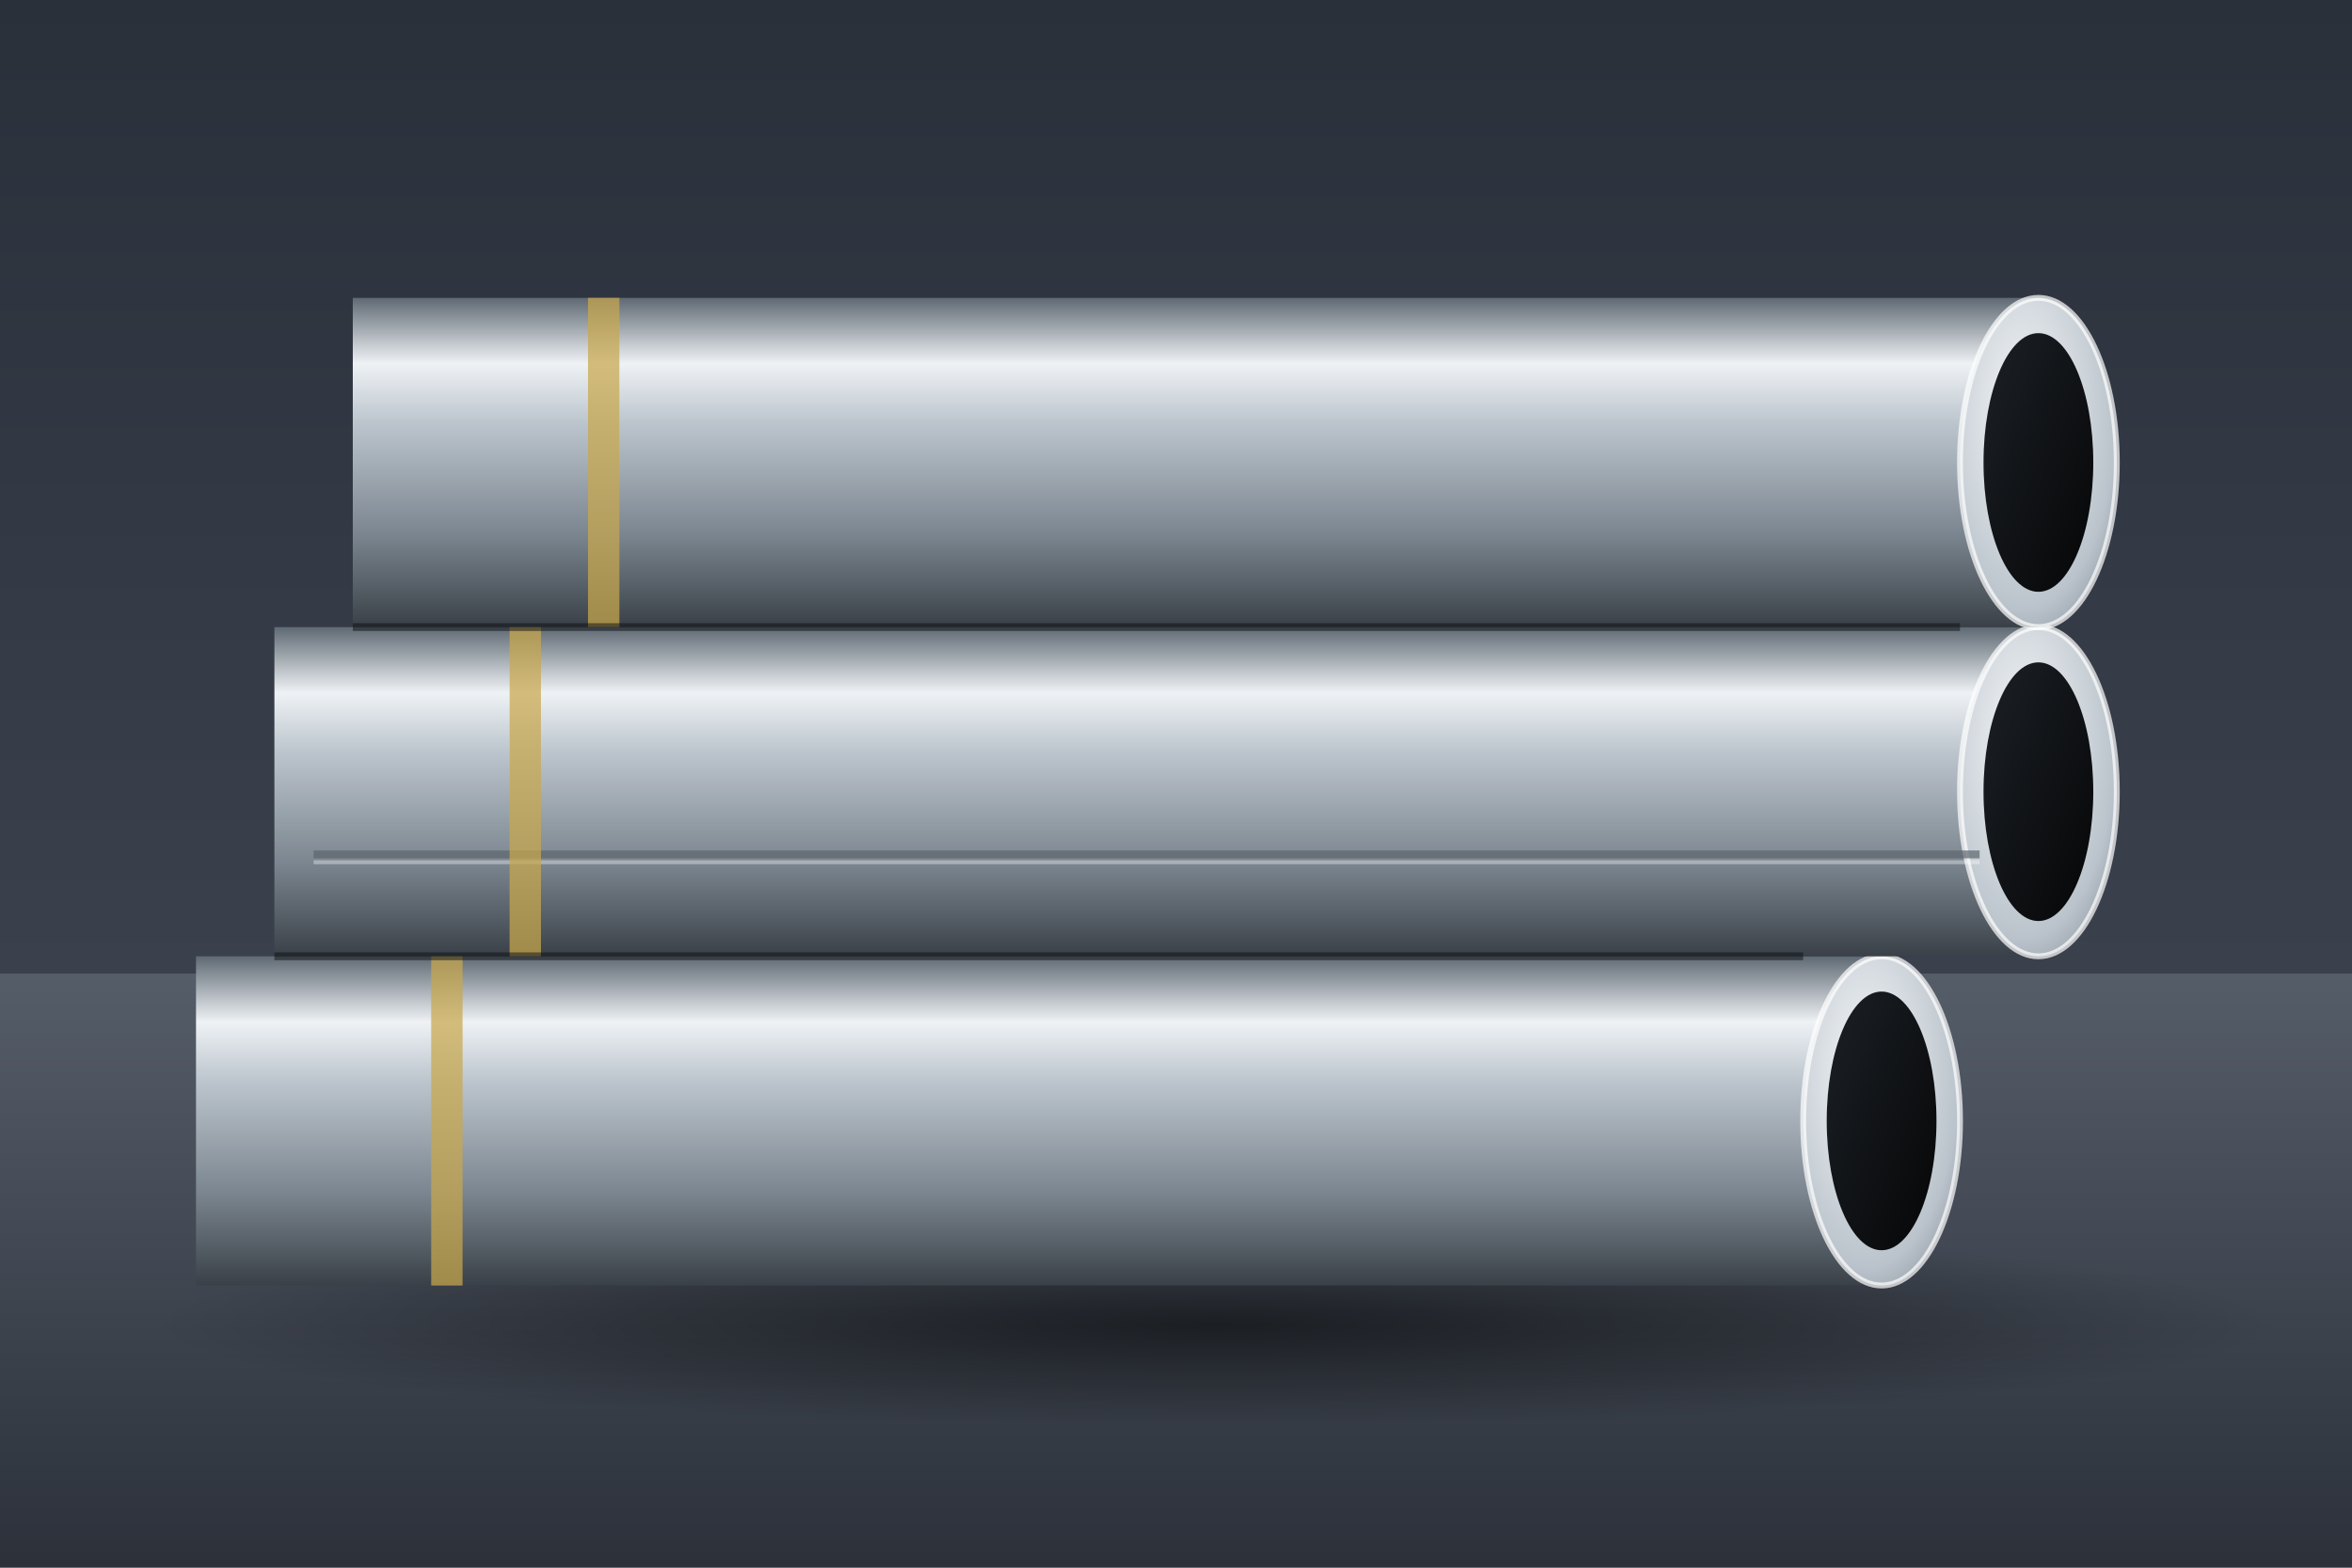
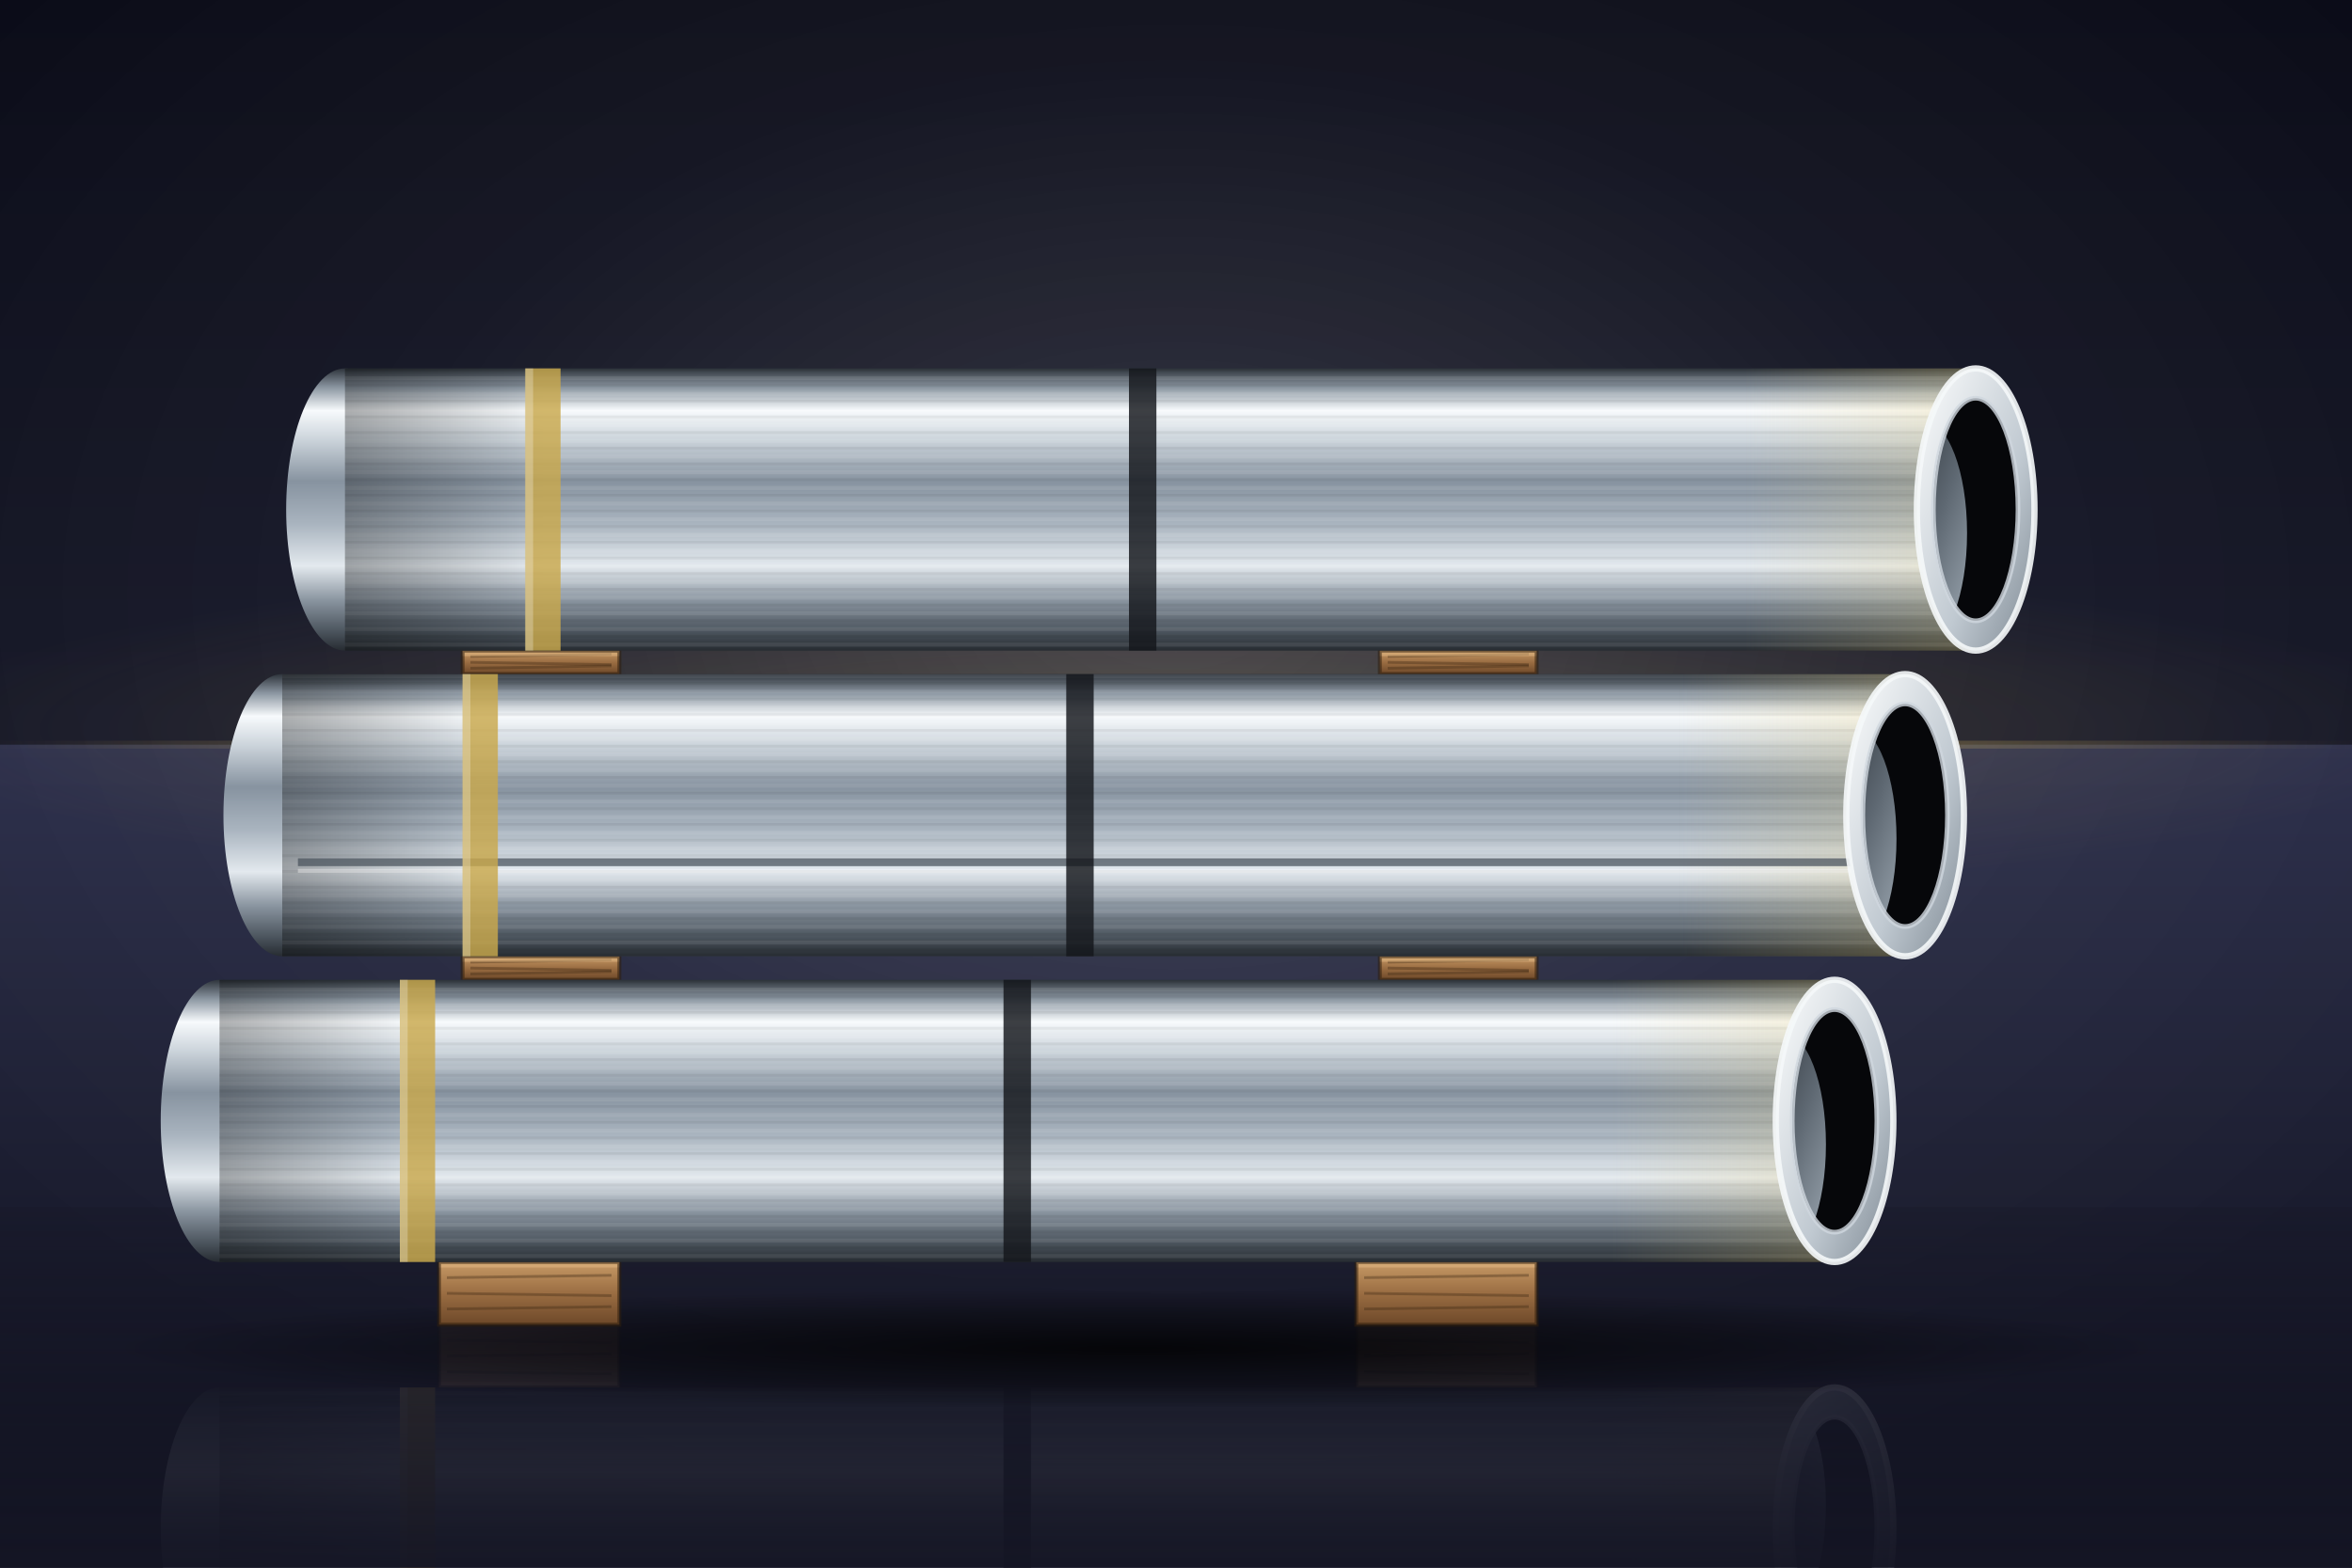
- <svg xmlns="http://www.w3.org/2000/svg" viewBox="0 0 600 400" role="img" aria-label="Stainless steel pipes">
+ <svg xmlns="http://www.w3.org/2000/svg" xmlns:xlink="http://www.w3.org/1999/xlink" viewBox="0 0 600 400" role="img" aria-label="Stack of stainless steel pipes on timber bearers">
  <defs>
-     <linearGradient id="bg" x1="0" y1="0" x2="0" y2="1">
-       <stop offset="0" stop-color="#2a303a" />
-       <stop offset="0.62" stop-color="#3a414d" />
-       <stop offset="0.62" stop-color="#555d69" />
-       <stop offset="1" stop-color="#2b3039" />
+     <linearGradient id="wall" x1="0" y1="0" x2="0" y2="1">
+       <stop offset="0" stop-color="#0b0c18" />
+       <stop offset="1" stop-color="#1d2036" />
    </linearGradient>
-     <linearGradient id="cyl" x1="0" y1="0" x2="0" y2="1">
-       <stop offset="0" stop-color="#5f6973" />
-       <stop offset="0.2" stop-color="#eef2f5" />
-       <stop offset="0.38" stop-color="#bcc5cd" />
-       <stop offset="0.72" stop-color="#7b858f" />
-       <stop offset="1" stop-color="#394047" />
+     <linearGradient id="floor" gradientUnits="userSpaceOnUse" x1="0" y1="190" x2="0" y2="400">
+       <stop offset="0" stop-color="#2b2e4a" />
+       <stop offset="1" stop-color="#0d0e19" />
    </linearGradient>
-     <radialGradient id="ring" cx="0.4" cy="0.35" r="0.85">
-       <stop offset="0" stop-color="#f6f8fa" />
-       <stop offset="0.7" stop-color="#bac3cb" />
-       <stop offset="1" stop-color="#7e8892" />
+     <linearGradient id="hair" x1="0" y1="0" x2="1" y2="0">
+       <stop offset="0" stop-color="#c9a84c" stop-opacity="0" />
+       <stop offset="0.5" stop-color="#e8c96a" stop-opacity="0.7" />
+       <stop offset="1" stop-color="#c9a84c" stop-opacity="0" />
+     </linearGradient>
+     <radialGradient id="spot" cx="0.5" cy="0.38" r="0.62">
+       <stop offset="0" stop-color="#fff" stop-opacity="0.16" />
+       <stop offset="0.55" stop-color="#fff" stop-opacity="0.04" />
+       <stop offset="1" stop-color="#fff" stop-opacity="0" />
    </radialGradient>
-     <linearGradient id="bore" x1="0" y1="0" x2="1" y2="1">
-       <stop offset="0" stop-color="#1c2025" />
-       <stop offset="1" stop-color="#050607" />
-     </linearGradient>
+     <radialGradient id="glow" cx="0.5" cy="0.5" r="0.5">
+       <stop offset="0" stop-color="#c9a84c" stop-opacity="0.22" />
+       <stop offset="1" stop-color="#c9a84c" stop-opacity="0" />
+     </radialGradient>
    <radialGradient id="shadow" cx="0.5" cy="0.5" r="0.5">
-       <stop offset="0" stop-color="#000" stop-opacity="0.55" />
+       <stop offset="0" stop-color="#000" stop-opacity="0.78" />
+       <stop offset="0.6" stop-color="#000" stop-opacity="0.35" />
      <stop offset="1" stop-color="#000" stop-opacity="0" />
    </radialGradient>
-     <filter id="soft">
-       <feGaussianBlur stdDeviation="1.1" />
+     <linearGradient id="cyl" x1="0" y1="0" x2="0" y2="1">
+       <stop offset="0" stop-color="#2d333a" />
+       <stop offset="0.07" stop-color="#8d98a3" />
+       <stop offset="0.15" stop-color="#f7fafc" />
+       <stop offset="0.25" stop-color="#cdd5dc" />
+       <stop offset="0.40" stop-color="#8793a0" />
+       <stop offset="0.55" stop-color="#a9b4bf" />
+       <stop offset="0.70" stop-color="#e3e9ee" />
+       <stop offset="0.82" stop-color="#8a95a0" />
+       <stop offset="0.93" stop-color="#4c555e" />
+       <stop offset="1" stop-color="#262b31" />
+     </linearGradient>
+     <linearGradient id="wood" x1="0" y1="0" x2="0" y2="1">
+       <stop offset="0" stop-color="#c79a66" />
+       <stop offset="0.5" stop-color="#9a6d42" />
+       <stop offset="1" stop-color="#6d4829" />
+     </linearGradient>
+     <linearGradient id="woodSide" x1="0" y1="0" x2="1" y2="0">
+       <stop offset="0" stop-color="#5a3c22" />
+       <stop offset="1" stop-color="#7d5532" />
+     </linearGradient>
+     <pattern id="brushH" width="10" height="4" patternUnits="userSpaceOnUse">
+       <rect width="10" height="1" fill="#fff" fill-opacity="0.13" />
+       <rect y="2" width="10" height="0.7" fill="#000" fill-opacity="0.09" />
+     </pattern>
+     <filter id="blur2" x="-10%" y="-50%" width="120%" height="200%">
+       <feGaussianBlur stdDeviation="2" />
    </filter>
+     <filter id="blur5" x="-20%" y="-50%" width="140%" height="200%">
+       <feGaussianBlur stdDeviation="5" />
+     </filter>
+     <linearGradient id="pipeShade" x1="0" y1="0" x2="1" y2="0">
+       <stop offset="0" stop-color="#000" stop-opacity="0.30" />
+       <stop offset="0.12" stop-color="#000" stop-opacity="0" />
+       <stop offset="0.86" stop-color="#e8c96a" stop-opacity="0" />
+       <stop offset="1" stop-color="#e8c96a" stop-opacity="0.24" />
+     </linearGradient>
+     <linearGradient id="pipeEnd" x1="0" y1="0" x2="1" y2="1">
+       <stop offset="0" stop-color="#fdfefe" />
+       <stop offset="0.6" stop-color="#c0c9d1" />
+       <stop offset="1" stop-color="#7e8993" />
+     </linearGradient>
+     <linearGradient id="boreWall2" x1="0" y1="0" x2="1" y2="1">
+       <stop offset="0" stop-color="#20252b" />
+       <stop offset="0.55" stop-color="#5e6872" />
+       <stop offset="1" stop-color="#9ea9b3" />
+     </linearGradient>
+     <linearGradient id="pipeWall" x1="0" y1="0" x2="1" y2="0">
+       <stop offset="0" stop-color="#fff" />
+       <stop offset="1" stop-color="#fff" />
+     </linearGradient>
+     <g id="obj">
+       <rect x="112.0" y="322.0" width="46.0" height="16.0" fill="url(#wood)" />
+       <line x1="114.0" y1="326.0" x2="156.0" y2="325.4" stroke="#3b2713" stroke-opacity="0.35" stroke-width="0.7" />
+       <line x1="114.0" y1="330.0" x2="156.0" y2="330.6" stroke="#3b2713" stroke-opacity="0.35" stroke-width="0.7" />
+       <line x1="114.0" y1="334.0" x2="156.0" y2="333.4" stroke="#3b2713" stroke-opacity="0.35" stroke-width="0.7" />
+       <rect x="112.0" y="322.0" width="46.0" height="1.4" fill="#e0b681" fill-opacity="0.55" />
+       <rect x="112.0" y="322.0" width="46.0" height="16.0" fill="none" stroke="#2f1e0e" stroke-opacity="0.55" />
+       <rect x="346.0" y="322.0" width="46.0" height="16.0" fill="url(#wood)" />
+       <line x1="348.0" y1="326.0" x2="390.0" y2="325.4" stroke="#3b2713" stroke-opacity="0.35" stroke-width="0.7" />
+       <line x1="348.0" y1="330.0" x2="390.0" y2="330.6" stroke="#3b2713" stroke-opacity="0.35" stroke-width="0.7" />
+       <line x1="348.0" y1="334.0" x2="390.0" y2="333.4" stroke="#3b2713" stroke-opacity="0.35" stroke-width="0.7" />
+       <rect x="346.0" y="322.0" width="46.0" height="1.4" fill="#e0b681" fill-opacity="0.55" />
+       <rect x="346.0" y="322.0" width="46.0" height="16.0" fill="none" stroke="#2f1e0e" stroke-opacity="0.55" />
+       <rect x="118.0" y="244.0" width="40.0" height="6.0" fill="url(#wood)" />
+       <line x1="120.0" y1="245.5" x2="156.0" y2="244.9" stroke="#3b2713" stroke-opacity="0.35" stroke-width="0.7" />
+       <line x1="120.0" y1="247.0" x2="156.0" y2="247.6" stroke="#3b2713" stroke-opacity="0.35" stroke-width="0.7" />
+       <line x1="120.0" y1="248.5" x2="156.0" y2="247.9" stroke="#3b2713" stroke-opacity="0.35" stroke-width="0.7" />
+       <rect x="118.0" y="244.0" width="40.0" height="1.4" fill="#e0b681" fill-opacity="0.55" />
+       <rect x="118.0" y="244.0" width="40.0" height="6.0" fill="none" stroke="#2f1e0e" stroke-opacity="0.55" />
+       <rect x="118.0" y="166.0" width="40.0" height="6.0" fill="url(#wood)" />
+       <line x1="120.0" y1="167.5" x2="156.0" y2="166.9" stroke="#3b2713" stroke-opacity="0.35" stroke-width="0.7" />
+       <line x1="120.0" y1="169.0" x2="156.0" y2="169.6" stroke="#3b2713" stroke-opacity="0.35" stroke-width="0.7" />
+       <line x1="120.0" y1="170.5" x2="156.0" y2="169.9" stroke="#3b2713" stroke-opacity="0.35" stroke-width="0.7" />
+       <rect x="118.0" y="166.0" width="40.0" height="1.4" fill="#e0b681" fill-opacity="0.55" />
+       <rect x="118.0" y="166.0" width="40.0" height="6.0" fill="none" stroke="#2f1e0e" stroke-opacity="0.55" />
+       <rect x="352.0" y="244.0" width="40.0" height="6.0" fill="url(#wood)" />
+       <line x1="354.0" y1="245.5" x2="390.0" y2="244.9" stroke="#3b2713" stroke-opacity="0.35" stroke-width="0.7" />
+       <line x1="354.0" y1="247.0" x2="390.0" y2="247.6" stroke="#3b2713" stroke-opacity="0.35" stroke-width="0.7" />
+       <line x1="354.0" y1="248.5" x2="390.0" y2="247.9" stroke="#3b2713" stroke-opacity="0.35" stroke-width="0.7" />
+       <rect x="352.0" y="244.0" width="40.0" height="1.4" fill="#e0b681" fill-opacity="0.55" />
+       <rect x="352.0" y="244.0" width="40.0" height="6.0" fill="none" stroke="#2f1e0e" stroke-opacity="0.55" />
+       <rect x="352.0" y="166.0" width="40.0" height="6.0" fill="url(#wood)" />
+       <line x1="354.0" y1="167.5" x2="390.0" y2="166.9" stroke="#3b2713" stroke-opacity="0.35" stroke-width="0.7" />
+       <line x1="354.0" y1="169.0" x2="390.0" y2="169.6" stroke="#3b2713" stroke-opacity="0.35" stroke-width="0.7" />
+       <line x1="354.0" y1="170.5" x2="390.0" y2="169.9" stroke="#3b2713" stroke-opacity="0.35" stroke-width="0.7" />
+       <rect x="352.0" y="166.0" width="40.0" height="1.4" fill="#e0b681" fill-opacity="0.55" />
+       <rect x="352.0" y="166.0" width="40.0" height="6.0" fill="none" stroke="#2f1e0e" stroke-opacity="0.55" />
+       <ellipse cx="56" cy="286" rx="15" ry="36" fill="url(#cyl)" />
+       <rect x="56" y="250" width="412" height="72" fill="url(#cyl)" />
+       <rect x="56" y="250" width="412" height="72" fill="url(#brushH)" opacity="0.6" />
+       <rect x="56" y="250" width="412" height="72" fill="url(#pipeShade)" />
+       <line x1="68" y1="259" x2="460" y2="259" stroke="#fff" stroke-width="3.2" stroke-opacity="0.85" filter="url(#blur2)" />
+       <line x1="68" y1="311" x2="460" y2="311" stroke="#fff" stroke-width="2" stroke-opacity="0.2" filter="url(#blur2)" />
+       <rect x="102" y="250" width="9" height="72" fill="#c9a84c" fill-opacity="0.82" />
+       <rect x="102" y="250" width="2" height="72" fill="#fff" fill-opacity="0.25" />
+       <rect x="256" y="250" width="7" height="72" fill="#14171b" fill-opacity="0.82" />
+       <ellipse cx="468" cy="286" rx="15" ry="36" fill="url(#pipeEnd)" />
+       <clipPath id="bore0">
+         <ellipse cx="468" cy="286" rx="10.8" ry="28.4" />
+       </clipPath>
+       <ellipse cx="468" cy="286" rx="10.8" ry="28.4" fill="#06070a" />
+       <g clip-path="url(#bore0)">
+         <ellipse cx="455" cy="292" rx="10.8" ry="28.4" fill="url(#boreWall2)" />
+       </g>
+       <ellipse cx="468" cy="286" rx="10.8" ry="28.4" fill="none" stroke="#cfd7de" stroke-width="1.2" stroke-opacity="0.8" />
+       <ellipse cx="468" cy="286" rx="15" ry="36" fill="none" stroke="#f5f8fa" stroke-width="1.6" stroke-opacity="0.9" />
+       <ellipse cx="72" cy="208" rx="15" ry="36" fill="url(#cyl)" />
+       <rect x="72" y="172" width="414" height="72" fill="url(#cyl)" />
+       <rect x="72" y="172" width="414" height="72" fill="url(#brushH)" opacity="0.6" />
+       <rect x="72" y="172" width="414" height="72" fill="url(#pipeShade)" />
+       <line x1="84" y1="181" x2="478" y2="181" stroke="#fff" stroke-width="3.2" stroke-opacity="0.85" filter="url(#blur2)" />
+       <line x1="84" y1="233" x2="478" y2="233" stroke="#fff" stroke-width="2" stroke-opacity="0.2" filter="url(#blur2)" />
+       <line x1="76" y1="220" x2="480" y2="220" stroke="#4d565f" stroke-width="2" stroke-opacity="0.75" />
+       <line x1="76" y1="222.2" x2="480" y2="222.2" stroke="#fff" stroke-width="1" stroke-opacity="0.35" />
+       <rect x="118" y="172" width="9" height="72" fill="#c9a84c" fill-opacity="0.82" />
+       <rect x="118" y="172" width="2" height="72" fill="#fff" fill-opacity="0.25" />
+       <rect x="272" y="172" width="7" height="72" fill="#14171b" fill-opacity="0.82" />
+       <ellipse cx="486" cy="208" rx="15" ry="36" fill="url(#pipeEnd)" />
+       <clipPath id="bore1">
+         <ellipse cx="486" cy="208" rx="10.8" ry="28.4" />
+       </clipPath>
+       <ellipse cx="486" cy="208" rx="10.8" ry="28.4" fill="#06070a" />
+       <g clip-path="url(#bore1)">
+         <ellipse cx="473" cy="214" rx="10.8" ry="28.4" fill="url(#boreWall2)" />
+       </g>
+       <ellipse cx="486" cy="208" rx="10.8" ry="28.4" fill="none" stroke="#cfd7de" stroke-width="1.2" stroke-opacity="0.8" />
+       <ellipse cx="486" cy="208" rx="15" ry="36" fill="none" stroke="#f5f8fa" stroke-width="1.6" stroke-opacity="0.9" />
+       <ellipse cx="88" cy="130" rx="15" ry="36" fill="url(#cyl)" />
+       <rect x="88" y="94" width="416" height="72" fill="url(#cyl)" />
+       <rect x="88" y="94" width="416" height="72" fill="url(#brushH)" opacity="0.6" />
+       <rect x="88" y="94" width="416" height="72" fill="url(#pipeShade)" />
+       <line x1="100" y1="103" x2="496" y2="103" stroke="#fff" stroke-width="3.2" stroke-opacity="0.85" filter="url(#blur2)" />
+       <line x1="100" y1="155" x2="496" y2="155" stroke="#fff" stroke-width="2" stroke-opacity="0.2" filter="url(#blur2)" />
+       <rect x="134" y="94" width="9" height="72" fill="#c9a84c" fill-opacity="0.82" />
+       <rect x="134" y="94" width="2" height="72" fill="#fff" fill-opacity="0.25" />
+       <rect x="288" y="94" width="7" height="72" fill="#14171b" fill-opacity="0.82" />
+       <ellipse cx="504" cy="130" rx="15" ry="36" fill="url(#pipeEnd)" />
+       <clipPath id="bore2">
+         <ellipse cx="504" cy="130" rx="10.8" ry="28.4" />
+       </clipPath>
+       <ellipse cx="504" cy="130" rx="10.8" ry="28.4" fill="#06070a" />
+       <g clip-path="url(#bore2)">
+         <ellipse cx="491" cy="136" rx="10.8" ry="28.4" fill="url(#boreWall2)" />
+       </g>
+       <ellipse cx="504" cy="130" rx="10.8" ry="28.4" fill="none" stroke="#cfd7de" stroke-width="1.2" stroke-opacity="0.8" />
+       <ellipse cx="504" cy="130" rx="15" ry="36" fill="none" stroke="#f5f8fa" stroke-width="1.6" stroke-opacity="0.9" />
+     </g>
+     <linearGradient id="fade" gradientUnits="userSpaceOnUse" x1="0" y1="308.0" x2="0" y2="408.0">
+       <stop offset="0" stop-color="#161727" stop-opacity="0.35" />
+       <stop offset="1" stop-color="#141524" stop-opacity="1" />
+     </linearGradient>
  </defs>
-   <rect width="600" height="400" fill="url(#bg)" />
-   <ellipse cx="310" cy="338" rx="270" ry="26" fill="url(#shadow)" />
-   <g>
-     <rect x="50" y="244" width="430" height="84" fill="url(#cyl)" />
-     <ellipse cx="480" cy="286" rx="20" ry="42" fill="url(#ring)" />
-     <ellipse cx="480" cy="286" rx="14" ry="33" fill="url(#bore)" />
-     <ellipse cx="480" cy="286" rx="20" ry="42" fill="none" stroke="#fff" stroke-width="1.5" opacity="0.7" />
-     <line x1="60" y1="262" x2="470" y2="262" stroke="#fff" stroke-width="3" opacity="0.6" filter="url(#soft)" />
-   </g>
-   <g>
-     <rect x="70" y="160" width="450" height="84" fill="url(#cyl)" />
-     <ellipse cx="520" cy="202" rx="20" ry="42" fill="url(#ring)" />
-     <ellipse cx="520" cy="202" rx="14" ry="33" fill="url(#bore)" />
-     <ellipse cx="520" cy="202" rx="20" ry="42" fill="none" stroke="#fff" stroke-width="1.5" opacity="0.7" />
-     <line x1="80" y1="178" x2="510" y2="178" stroke="#fff" stroke-width="3" opacity="0.6" filter="url(#soft)" />
-     <line x1="80" y1="218" x2="505" y2="218" stroke="#5c656e" stroke-width="2" opacity="0.7" />
-     <line x1="80" y1="220" x2="505" y2="220" stroke="#fff" stroke-width="1" opacity="0.35" />
-   </g>
-   <g>
-     <rect x="90" y="76" width="430" height="84" fill="url(#cyl)" />
-     <ellipse cx="520" cy="118" rx="20" ry="42" fill="url(#ring)" />
-     <ellipse cx="520" cy="118" rx="14" ry="33" fill="url(#bore)" />
-     <ellipse cx="520" cy="118" rx="20" ry="42" fill="none" stroke="#fff" stroke-width="1.5" opacity="0.7" />
-     <line x1="100" y1="94" x2="510" y2="94" stroke="#fff" stroke-width="3" opacity="0.6" filter="url(#soft)" />
-   </g>
-   <g opacity="0.9">
-     <rect x="150" y="76" width="8" height="84" fill="#c9a84c" opacity="0.8" />
-     <rect x="130" y="160" width="8" height="84" fill="#c9a84c" opacity="0.8" />
-     <rect x="110" y="244" width="8" height="84" fill="#c9a84c" opacity="0.8" />
-   </g>
-   <g stroke="#0d1013" stroke-width="2" opacity="0.5">
-     <line x1="90" y1="160" x2="500" y2="160" />
-     <line x1="70" y1="244" x2="460" y2="244" />
-   </g>
+   <rect width="600" height="400" fill="url(#wall)" />
+   <rect y="190" width="600" height="210" fill="url(#floor)" />
+   <rect y="189" width="600" height="2" fill="url(#hair)" />
+   <ellipse cx="300" cy="186" rx="330" ry="46" fill="url(#glow)" />
+   <rect width="600" height="400" fill="url(#spot)" />
+   <use xlink:href="#obj" transform="matrix(1 0.0 0 -1 0 676.0)" opacity="0.30" />
+   <rect y="308.0" width="600" height="92.0" fill="url(#fade)" />
+   <ellipse cx="290" cy="344" rx="260" ry="15" fill="url(#shadow)" />
+   <use xlink:href="#obj" />
</svg>
